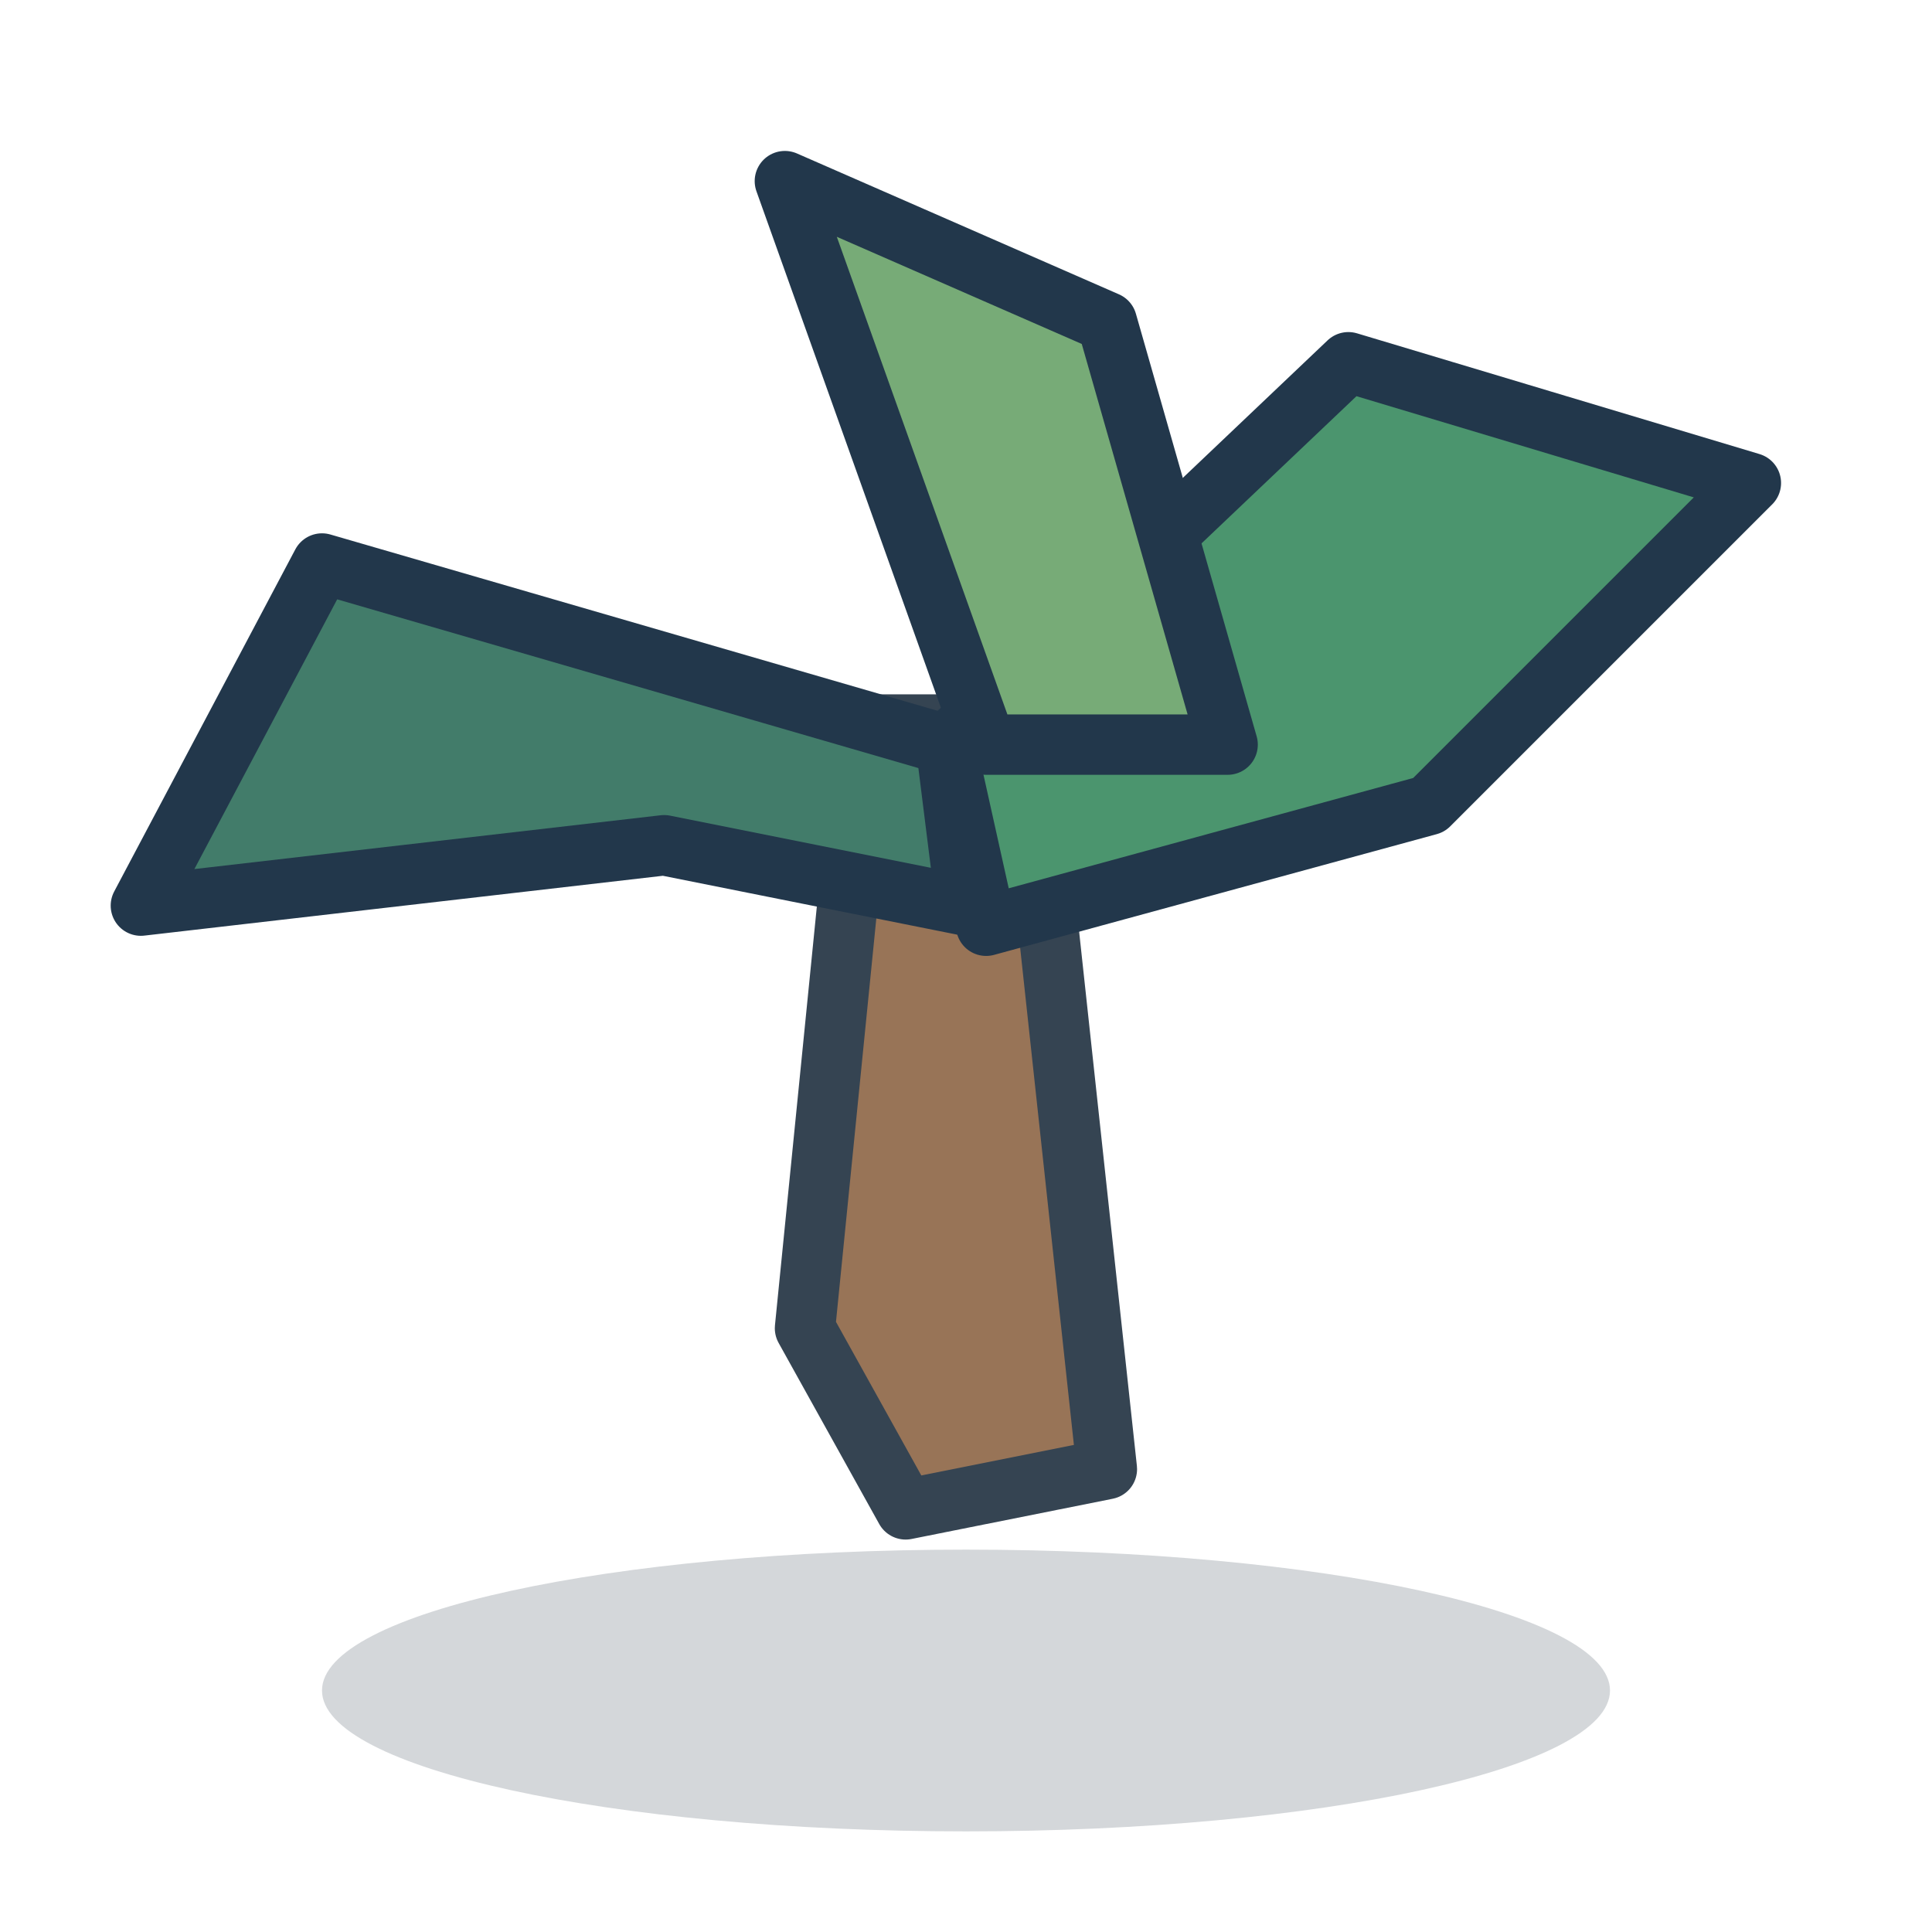
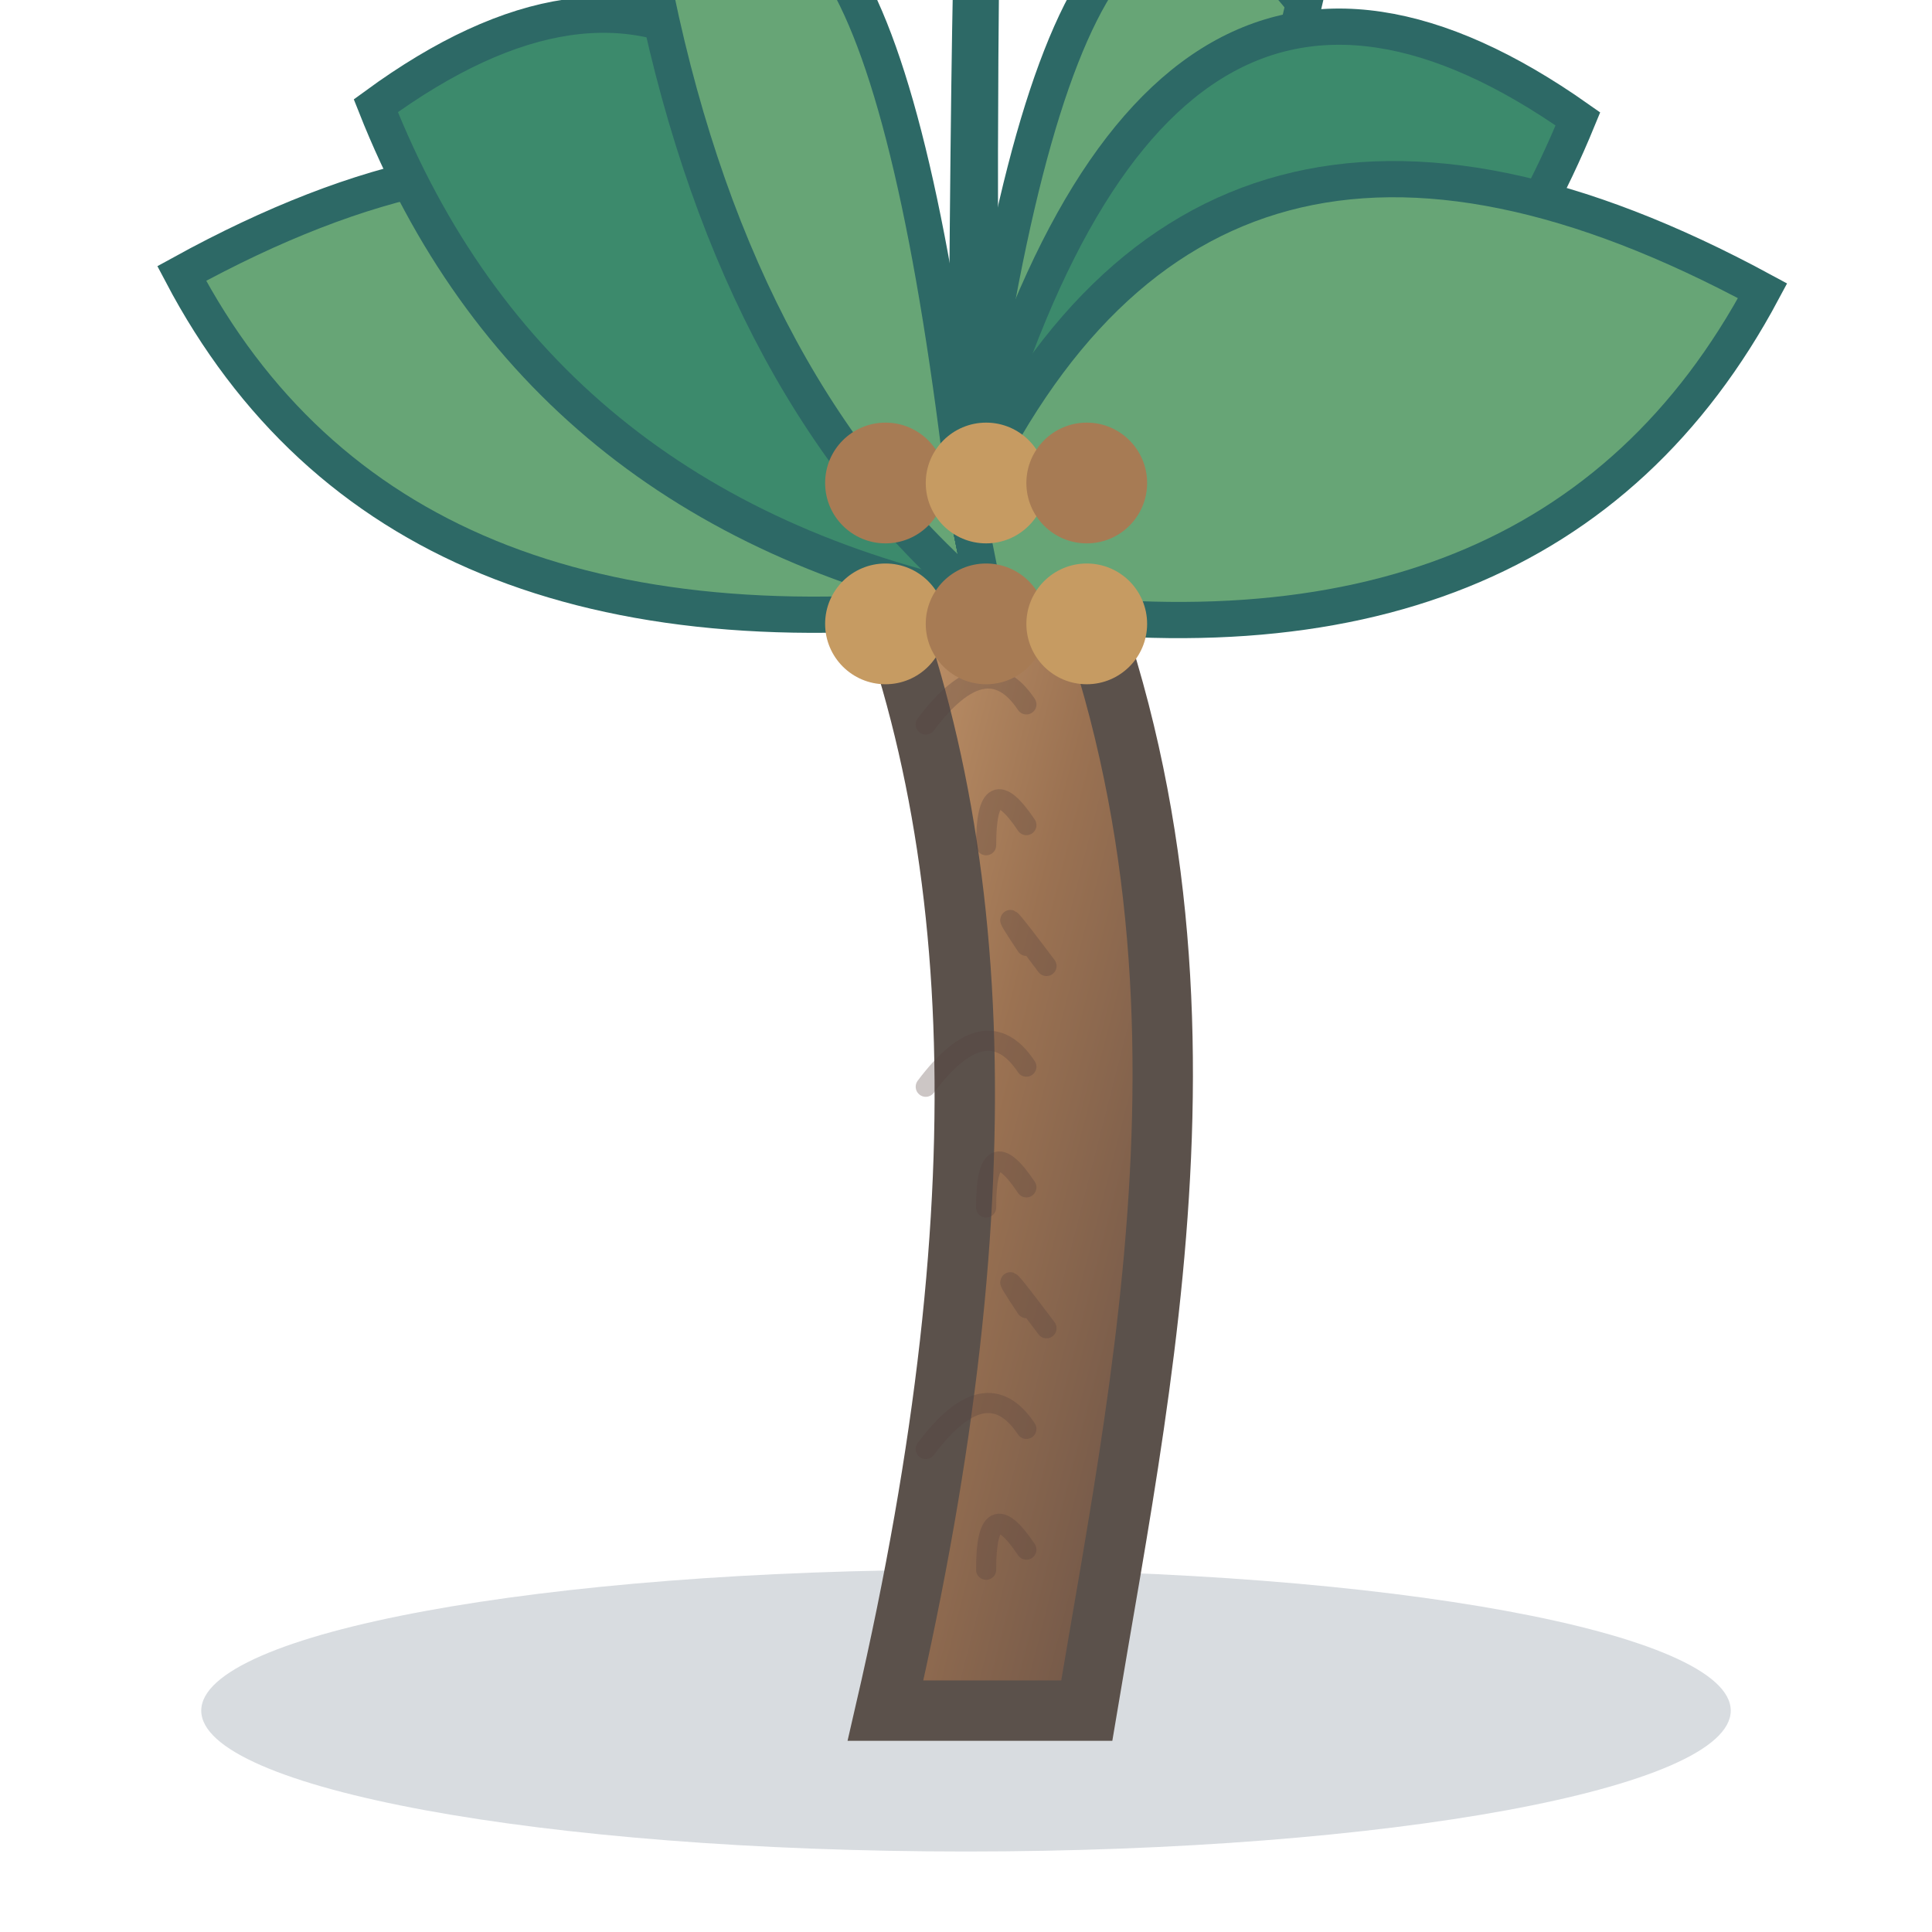
- <svg xmlns="http://www.w3.org/2000/svg" width="96" height="96" viewBox="0 0 96 96" shape-rendering="geometricPrecision">
+ <svg xmlns="http://www.w3.org/2000/svg" width="96" height="96" viewBox="0 0 96 96">
  <defs>
-     <linearGradient id="sky" x2="0" y2="1">
-       <stop stop-color="#2c6c91" />
-       <stop offset=".58" stop-color="#a0cbca" />
-       <stop offset="1" stop-color="#f6d7a7" />
+     <linearGradient id="wood" x1="0" y1="0" x2="1" y2="1">
+       <stop stop-color="#d1a273" />
+       <stop offset=".48" stop-color="#9b7252" />
+       <stop offset="1" stop-color="#665046" />
    </linearGradient>
-     <linearGradient id="sea" x2="0" y2="1">
-       <stop stop-color="#447f95" />
-       <stop offset="1" stop-color="#143c60" />
+     <linearGradient id="metal" x1="0" y1="0" x2="1" y2="1">
+       <stop stop-color="#d4cbbb" />
+       <stop offset=".38" stop-color="#96a4a0" />
+       <stop offset="1" stop-color="#405a69" />
    </linearGradient>
-     <linearGradient id="gold" x2="1" y2="1">
-       <stop stop-color="#fff4b4" />
-       <stop offset=".52" stop-color="#efc06e" />
-       <stop offset="1" stop-color="#9b7456" />
+     <linearGradient id="crystal" x1="0" y1="0" x2="1" y2="1">
+       <stop stop-color="#dffcf0" />
+       <stop offset=".5" stop-color="#8fe9e8" />
+       <stop offset="1" stop-color="#3a72ac" />
    </linearGradient>
-     <radialGradient id="halo">
-       <stop stop-color="#c9fff0" stop-opacity=".95" />
-       <stop offset="1" stop-color="#67cbd7" stop-opacity="0" />
+     <radialGradient id="lamp">
+       <stop stop-color="#fff2b7" stop-opacity="1" />
+       <stop offset=".35" stop-color="#f8ce7c" stop-opacity=".8" />
+       <stop offset="1" stop-color="#f4bf65" stop-opacity="0" />
    </radialGradient>
  </defs>
-   <ellipse cx="48" cy="84" rx="32" ry="7" fill="#28394933" stroke="none" stroke-width="0" />
-   <polygon points="45,75 40,66 43,36 51,36 55,73" fill="#987457" stroke="#354452" stroke-width="3" stroke-linejoin="round" />
-   <polygon points="47,37 16,28 7,45 33,42 48,45" fill="#427c6a" stroke="#22374b" stroke-width="3" stroke-linejoin="round" />
-   <polygon points="47,37 67,18 87,24 71,40 49,46" fill="#4b956e" stroke="#22374b" stroke-width="3" stroke-linejoin="round" />
-   <polygon points="49,37 39,9 55,16 61,37" fill="#77ab77" stroke="#22374b" stroke-width="3" stroke-linejoin="round" />
+   <ellipse cx="48" cy="85" rx="38" ry="7" fill="#172f49" opacity=".17" />
+   <path d="M44 85 C50 59 49 40 42 25 L51 23 C62 45 57 67 54 85Z" fill="url(#wood)" stroke="#5b514b" stroke-width="3" />
+   <path d="M46 36 Q49 32 51 35" fill="none" stroke="#553f3e" stroke-width="1" stroke-linecap="round" stroke-linejoin="round" opacity=".30" />
+   <path d="M49 42 Q49 38 51 41" fill="none" stroke="#553f3e" stroke-width="1" stroke-linecap="round" stroke-linejoin="round" opacity=".30" />
+   <path d="M52 48 Q49 44 51 47" fill="none" stroke="#553f3e" stroke-width="1" stroke-linecap="round" stroke-linejoin="round" opacity=".30" />
+   <path d="M46 54 Q49 50 51 53" fill="none" stroke="#553f3e" stroke-width="1" stroke-linecap="round" stroke-linejoin="round" opacity=".30" />
+   <path d="M49 60 Q49 56 51 59" fill="none" stroke="#553f3e" stroke-width="1" stroke-linecap="round" stroke-linejoin="round" opacity=".30" />
+   <path d="M52 66 Q49 62 51 65" fill="none" stroke="#553f3e" stroke-width="1" stroke-linecap="round" stroke-linejoin="round" opacity=".30" />
+   <path d="M46 72 Q49 68 51 71" fill="none" stroke="#553f3e" stroke-width="1" stroke-linecap="round" stroke-linejoin="round" opacity=".30" />
+   <path d="M49 78 Q49 74 51 77" fill="none" stroke="#553f3e" stroke-width="1" stroke-linecap="round" stroke-linejoin="round" opacity=".30" />
+   <path d="M48 25 Q36.309 -1.411 9.029 13.589 Q19.551 33.589 49 30Z" fill="#67a576" stroke="#2d6966" stroke-width="1.8" />
+   <path d="M48 25 Q39.202 -9.747 18.674 5.253 Q26.592 25.253 49 30Z" fill="#3c8a6c" stroke="#2d6966" stroke-width="1.8" />
+   <path d="M48 25 Q43.377 -15.207 32.59 -0.207 Q36.751 19.793 49 30Z" fill="#67a576" stroke="#2d6966" stroke-width="1.8" />
+   <path d="M48 25 Q48.225 -16.996 48.75 -1.996 Q48.548 18.004 49 30Z" fill="#3c8a6c" stroke="#2d6966" stroke-width="1.8" />
+   <path d="M48 25 Q53.04 -14.854 64.801 0.146 Q60.265 20.146 49 30Z" fill="#67a576" stroke="#2d6966" stroke-width="1.8" />
+   <path d="M48 25 Q57.122 -9.092 78.406 5.908 Q70.196 25.908 49 30Z" fill="#3c8a6c" stroke="#2d6966" stroke-width="1.8" />
+   <path d="M48 25 Q59.875 -0.55 87.582 14.45 Q76.895 34.45 49 30Z" fill="#67a576" stroke="#2d6966" stroke-width="1.8" />
+   <circle cx="44" cy="24" r="3" fill="#a77b54" />
+   <circle cx="49" cy="24" r="3" fill="#c69b62" />
+   <circle cx="54" cy="24" r="3" fill="#a77b54" />
+   <circle cx="44" cy="31" r="3" fill="#c69b62" />
+   <circle cx="49" cy="31" r="3" fill="#a77b54" />
+   <circle cx="54" cy="31" r="3" fill="#c69b62" />
</svg>
